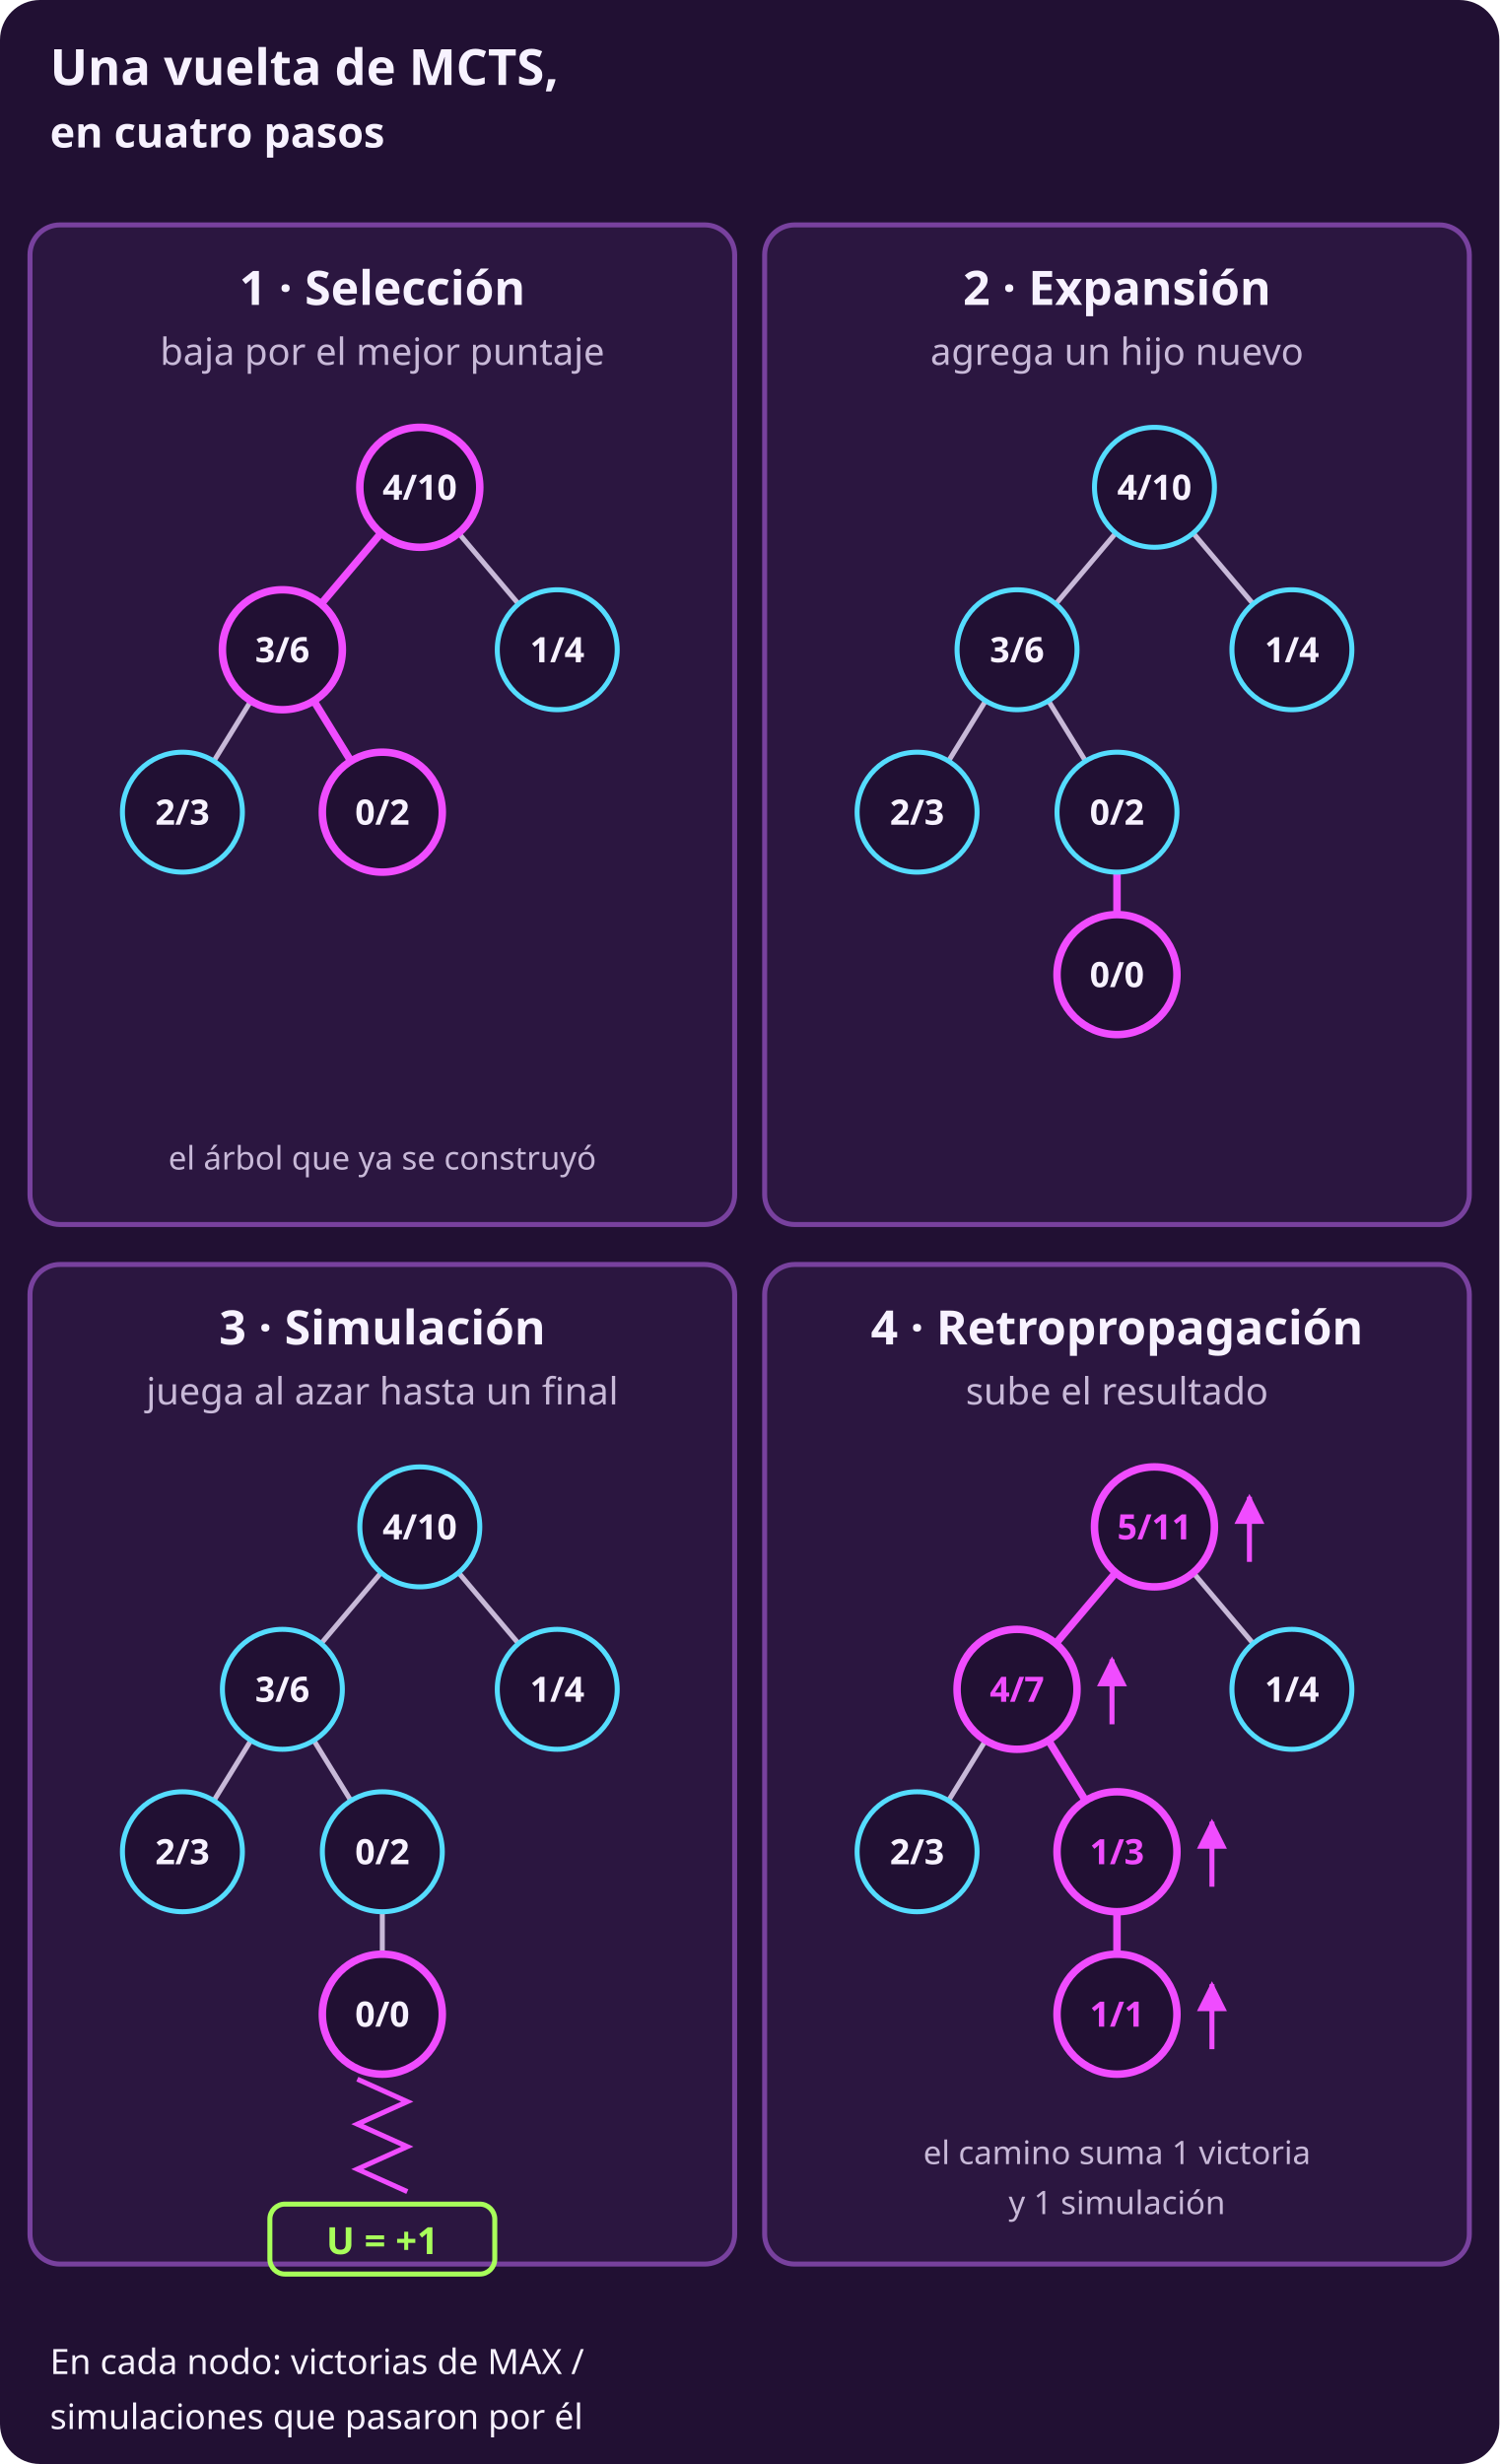
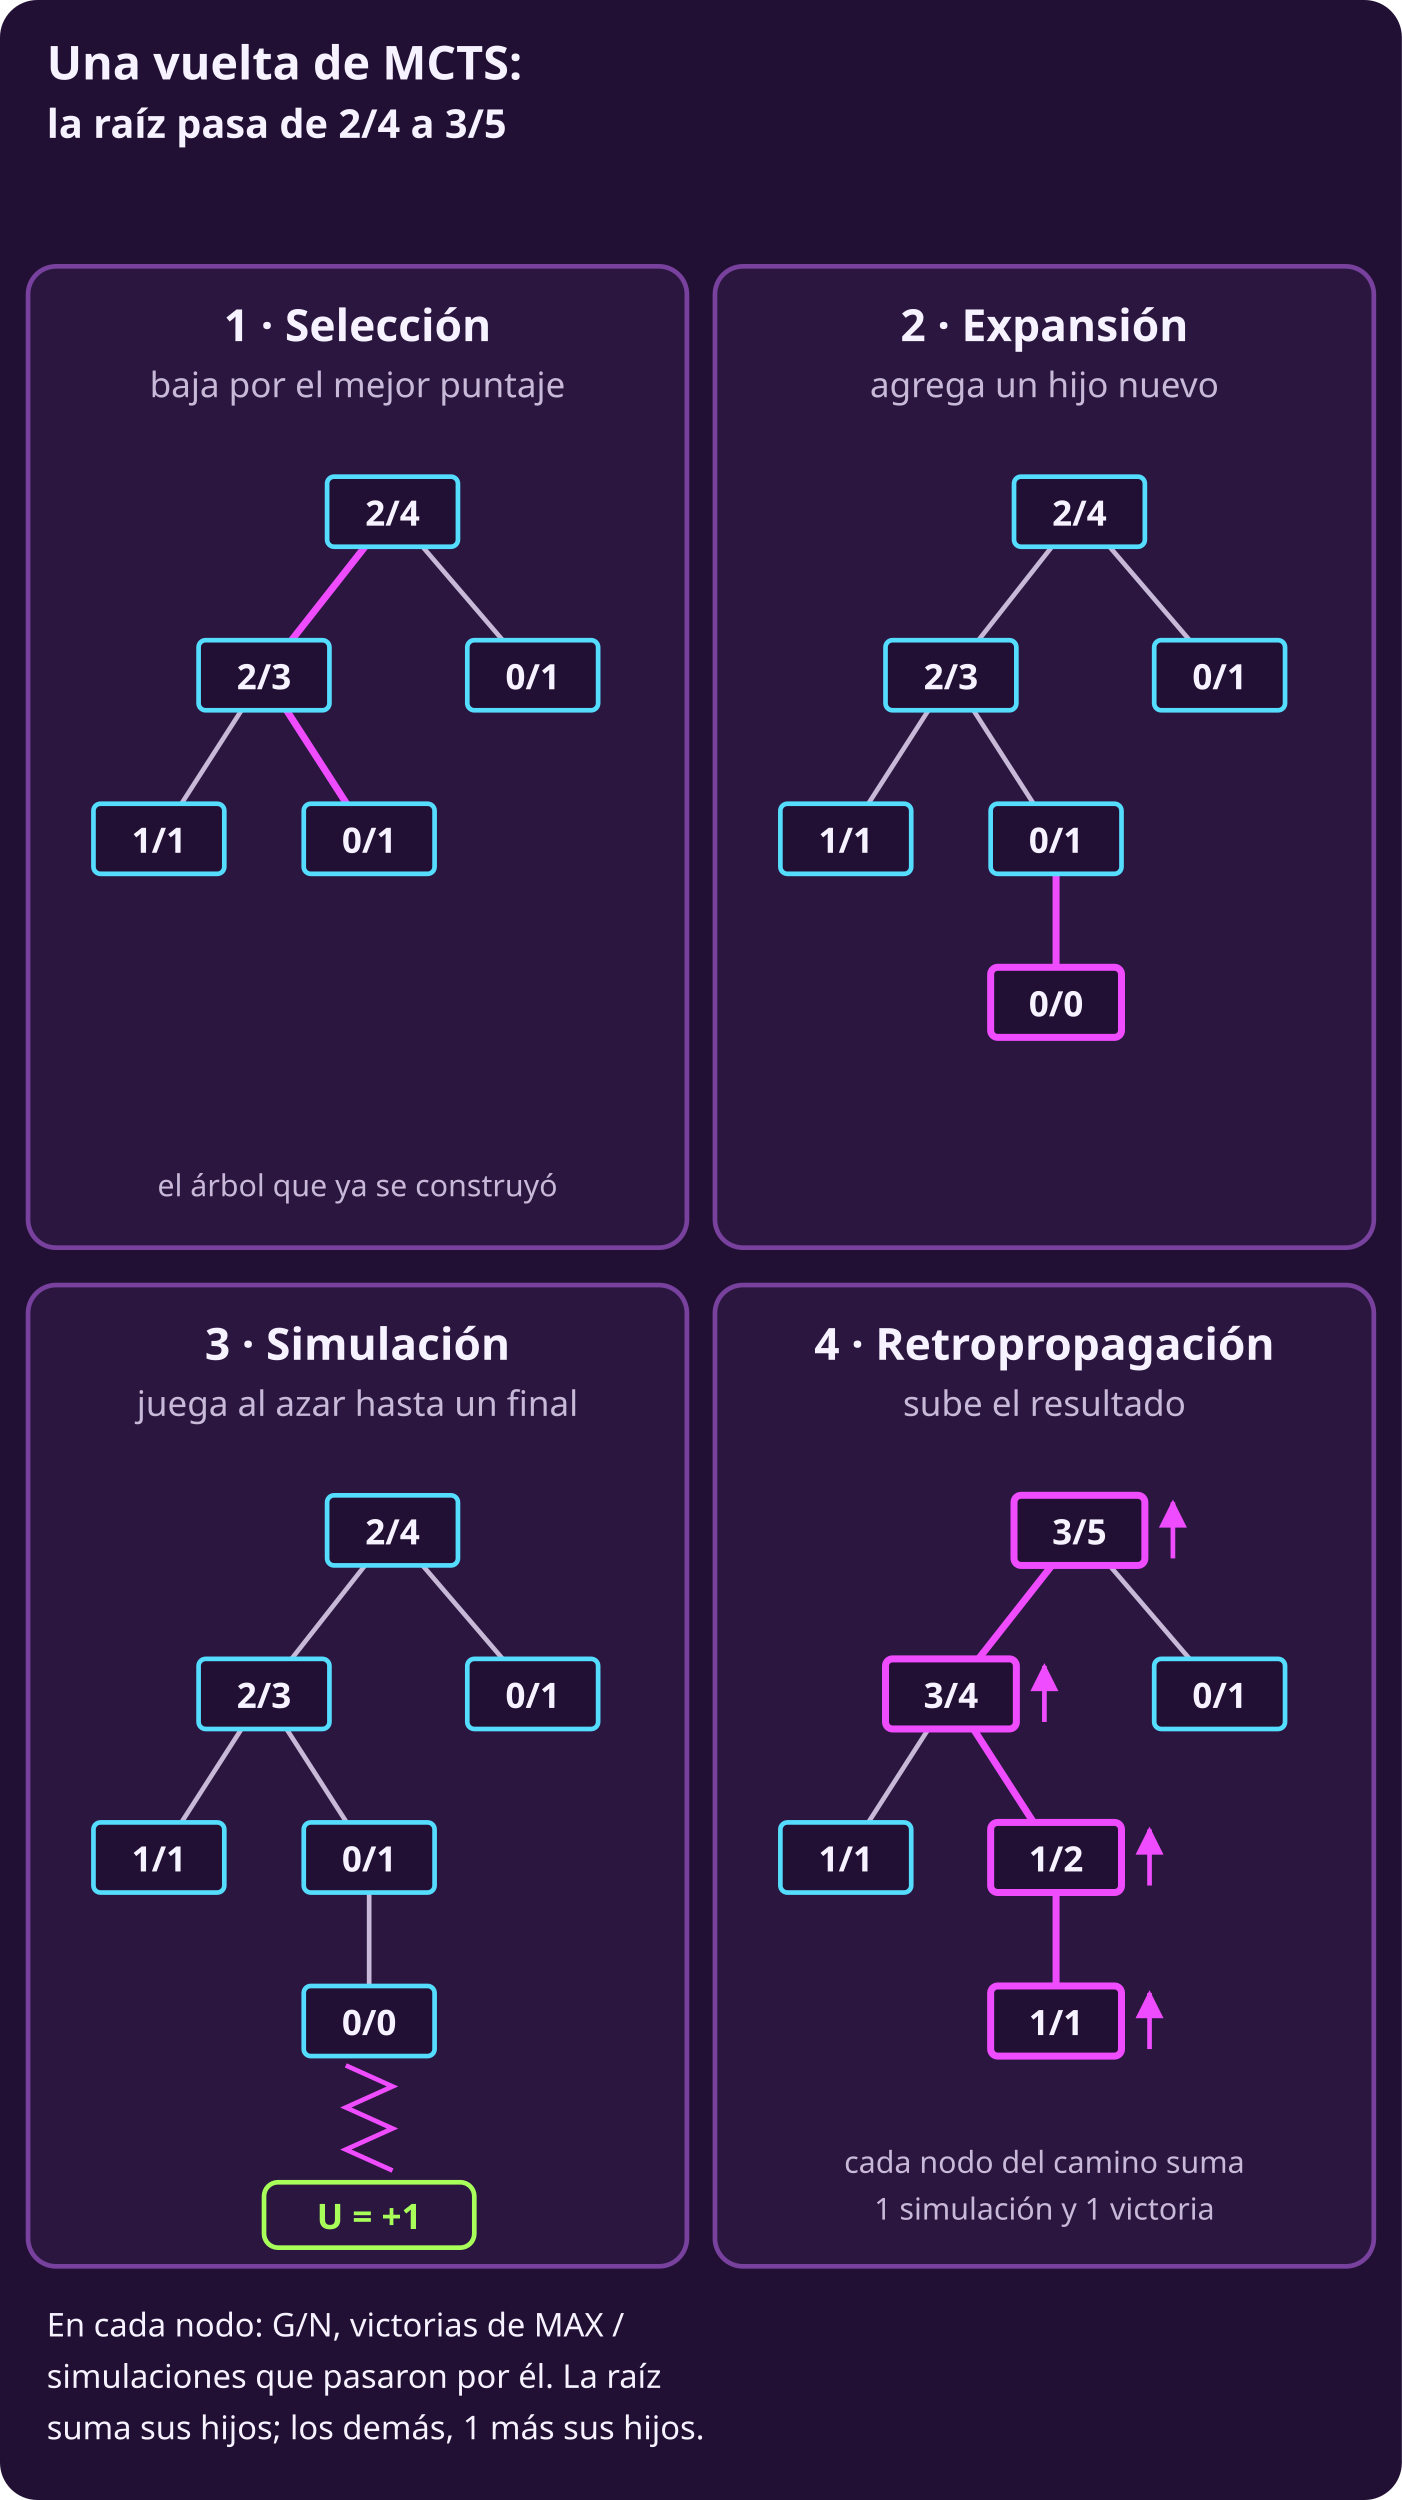
- <svg xmlns="http://www.w3.org/2000/svg" width="600" height="986" viewBox="0 0 600 986" role="img" aria-label="Cuatro paneles con el mismo árbol; cada nodo dice victorias de MAX entre simulaciones. 1, selección: desde la raíz se baja por el camino resaltado, eligiendo en cada nodo al hijo con mejor puntaje para quien mueve ahí: MAX en la raíz, MIN en el nodo 3/6, que baja por 0/2, donde MAX ganó menos. 2, expansión: se agrega un hijo nuevo, 0/0. 3, simulación: desde ese hijo se juega una partida al azar hasta un final, que aquí gana MAX, U = +1. 4, retropropagación: el resultado sube por el camino y cada nodo suma una simulación y una victoria: 4/10 pasa a 5/11.">
-   <rect x="0" y="0" width="600" height="986" rx="16" fill="#211033" />
+ <svg xmlns="http://www.w3.org/2000/svg" width="600" height="1070" viewBox="0 0 600 1070" role="img" aria-label="Cuatro paneles con el mismo árbol; cada nodo dice G/N: victorias de MAX entre simulaciones que pasaron por él. La raíz no simula: sus cuentas son la suma de las de sus hijos; cada otro nodo, su propia simulación más las de sus hijos. 1, selección: desde la raíz, 2/4, se baja por el camino resaltado eligiendo en cada nodo al hijo de mejor puntaje para quien mueve ahí: MAX en la raíz elige 2/3; MIN en ese nodo elige 0/1, donde MAX ganó menos. 2, expansión: se agrega un hijo nuevo, 0/0. 3, simulación: desde ese hijo se juega una partida al azar hasta un final, que aquí gana MAX, U = +1. 4, retropropagación: cada nodo del camino suma una simulación y, como ganó MAX, una victoria: 2/4 pasa a 3/5, 2/3 pasa a 3/4, 0/1 pasa a 1/2, 0/0 pasa a 1/1.">
+   <rect x="0" y="0" width="600" height="1070" rx="16" fill="#211033" />
  <defs>
    <marker id="p" viewBox="0 0 10 10" refX="9" refY="5" markerWidth="6" markerHeight="6" orient="auto-start-reverse">
      <path d="M 0 0 L 10 5 L 0 10 z" fill="#f04cff" />
    </marker>
    <marker id="s" viewBox="0 0 10 10" refX="9" refY="5" markerWidth="6" markerHeight="6" orient="auto-start-reverse">
      <path d="M 0 0 L 10 5 L 0 10 z" fill="#c8b9d8" />
    </marker>
  </defs>
-   <text x="20" y="34" fill="#f7f2ff" font-family="system-ui, sans-serif" font-size="20" font-weight="700" text-anchor="start">Una vuelta de MCTS,</text>
-   <text x="20" y="59" fill="#f7f2ff" font-family="system-ui, sans-serif" font-size="17" font-weight="700" text-anchor="start">en cuatro pasos</text>
-   <rect x="12" y="90" width="282" height="400" rx="12" fill="#2b1640" stroke="#78419e" stroke-width="2" />
-   <text x="153.0" y="122" fill="#f7f2ff" font-family="system-ui, sans-serif" font-size="19" font-weight="700" text-anchor="middle">1 · Selección</text>
-   <text x="153.0" y="146" fill="#c8b9d8" font-family="system-ui, sans-serif" font-size="15" font-weight="normal" text-anchor="middle">baja por el mejor puntaje</text>
-   <line x1="168.0" y1="195" x2="113.0" y2="260" stroke="#f04cff" stroke-width="3" />
-   <line x1="168.0" y1="195" x2="223.0" y2="260" stroke="#c8b9d8" stroke-width="2" />
-   <line x1="113.0" y1="260" x2="73.0" y2="325" stroke="#c8b9d8" stroke-width="2" />
-   <line x1="113.0" y1="260" x2="153.0" y2="325" stroke="#f04cff" stroke-width="3" />
-   <circle cx="168.0" cy="195" r="24" fill="#211033" stroke="#f04cff" stroke-width="3" />
-   <text x="168.0" y="200" fill="#f7f2ff" font-family="system-ui, sans-serif" font-size="14" font-weight="700" text-anchor="middle">4/10</text>
-   <circle cx="113.0" cy="260" r="24" fill="#211033" stroke="#f04cff" stroke-width="3" />
-   <text x="113.0" y="265" fill="#f7f2ff" font-family="system-ui, sans-serif" font-size="14" font-weight="700" text-anchor="middle">3/6</text>
-   <circle cx="223.0" cy="260" r="24" fill="#211033" stroke="#55ddff" stroke-width="2" />
-   <text x="223.0" y="265" fill="#f7f2ff" font-family="system-ui, sans-serif" font-size="14" font-weight="700" text-anchor="middle">1/4</text>
-   <circle cx="73.0" cy="325" r="24" fill="#211033" stroke="#55ddff" stroke-width="2" />
-   <text x="73.0" y="330" fill="#f7f2ff" font-family="system-ui, sans-serif" font-size="14" font-weight="700" text-anchor="middle">2/3</text>
-   <circle cx="153.0" cy="325" r="24" fill="#211033" stroke="#f04cff" stroke-width="3" />
-   <text x="153.0" y="330" fill="#f7f2ff" font-family="system-ui, sans-serif" font-size="14" font-weight="700" text-anchor="middle">0/2</text>
-   <text x="153.0" y="468" fill="#c8b9d8" font-family="system-ui, sans-serif" font-size="13" font-weight="normal" text-anchor="middle">el árbol que ya se construyó</text>
-   <rect x="306" y="90" width="282" height="400" rx="12" fill="#2b1640" stroke="#78419e" stroke-width="2" />
-   <text x="447.0" y="122" fill="#f7f2ff" font-family="system-ui, sans-serif" font-size="19" font-weight="700" text-anchor="middle">2 · Expansión</text>
-   <text x="447.0" y="146" fill="#c8b9d8" font-family="system-ui, sans-serif" font-size="15" font-weight="normal" text-anchor="middle">agrega un hijo nuevo</text>
-   <line x1="462.0" y1="195" x2="407.0" y2="260" stroke="#c8b9d8" stroke-width="2" />
-   <line x1="462.0" y1="195" x2="517.0" y2="260" stroke="#c8b9d8" stroke-width="2" />
-   <line x1="407.0" y1="260" x2="367.0" y2="325" stroke="#c8b9d8" stroke-width="2" />
-   <line x1="407.0" y1="260" x2="447.0" y2="325" stroke="#c8b9d8" stroke-width="2" />
-   <line x1="447.0" y1="325" x2="447.0" y2="390" stroke="#f04cff" stroke-width="3" />
-   <circle cx="462.0" cy="195" r="24" fill="#211033" stroke="#55ddff" stroke-width="2" />
-   <text x="462.0" y="200" fill="#f7f2ff" font-family="system-ui, sans-serif" font-size="14" font-weight="700" text-anchor="middle">4/10</text>
-   <circle cx="407.0" cy="260" r="24" fill="#211033" stroke="#55ddff" stroke-width="2" />
-   <text x="407.0" y="265" fill="#f7f2ff" font-family="system-ui, sans-serif" font-size="14" font-weight="700" text-anchor="middle">3/6</text>
-   <circle cx="517.0" cy="260" r="24" fill="#211033" stroke="#55ddff" stroke-width="2" />
-   <text x="517.0" y="265" fill="#f7f2ff" font-family="system-ui, sans-serif" font-size="14" font-weight="700" text-anchor="middle">1/4</text>
-   <circle cx="367.0" cy="325" r="24" fill="#211033" stroke="#55ddff" stroke-width="2" />
-   <text x="367.0" y="330" fill="#f7f2ff" font-family="system-ui, sans-serif" font-size="14" font-weight="700" text-anchor="middle">2/3</text>
-   <circle cx="447.0" cy="325" r="24" fill="#211033" stroke="#55ddff" stroke-width="2" />
-   <text x="447.0" y="330" fill="#f7f2ff" font-family="system-ui, sans-serif" font-size="14" font-weight="700" text-anchor="middle">0/2</text>
-   <circle cx="447.0" cy="390" r="24" fill="#211033" stroke="#f04cff" stroke-width="3" />
-   <text x="447.0" y="395" fill="#f7f2ff" font-family="system-ui, sans-serif" font-size="14" font-weight="700" text-anchor="middle">0/0</text>
-   <rect x="12" y="506" width="282" height="400" rx="12" fill="#2b1640" stroke="#78419e" stroke-width="2" />
-   <text x="153.0" y="538" fill="#f7f2ff" font-family="system-ui, sans-serif" font-size="19" font-weight="700" text-anchor="middle">3 · Simulación</text>
-   <text x="153.0" y="562" fill="#c8b9d8" font-family="system-ui, sans-serif" font-size="15" font-weight="normal" text-anchor="middle">juega al azar hasta un final</text>
-   <line x1="168.0" y1="611" x2="113.0" y2="676" stroke="#c8b9d8" stroke-width="2" />
-   <line x1="168.0" y1="611" x2="223.0" y2="676" stroke="#c8b9d8" stroke-width="2" />
-   <line x1="113.0" y1="676" x2="73.0" y2="741" stroke="#c8b9d8" stroke-width="2" />
-   <line x1="113.0" y1="676" x2="153.0" y2="741" stroke="#c8b9d8" stroke-width="2" />
-   <line x1="153.0" y1="741" x2="153.0" y2="806" stroke="#c8b9d8" stroke-width="2" />
-   <circle cx="168.0" cy="611" r="24" fill="#211033" stroke="#55ddff" stroke-width="2" />
-   <text x="168.0" y="616" fill="#f7f2ff" font-family="system-ui, sans-serif" font-size="14" font-weight="700" text-anchor="middle">4/10</text>
-   <circle cx="113.0" cy="676" r="24" fill="#211033" stroke="#55ddff" stroke-width="2" />
-   <text x="113.0" y="681" fill="#f7f2ff" font-family="system-ui, sans-serif" font-size="14" font-weight="700" text-anchor="middle">3/6</text>
-   <circle cx="223.0" cy="676" r="24" fill="#211033" stroke="#55ddff" stroke-width="2" />
-   <text x="223.0" y="681" fill="#f7f2ff" font-family="system-ui, sans-serif" font-size="14" font-weight="700" text-anchor="middle">1/4</text>
-   <circle cx="73.0" cy="741" r="24" fill="#211033" stroke="#55ddff" stroke-width="2" />
-   <text x="73.0" y="746" fill="#f7f2ff" font-family="system-ui, sans-serif" font-size="14" font-weight="700" text-anchor="middle">2/3</text>
-   <circle cx="153.0" cy="741" r="24" fill="#211033" stroke="#55ddff" stroke-width="2" />
-   <text x="153.0" y="746" fill="#f7f2ff" font-family="system-ui, sans-serif" font-size="14" font-weight="700" text-anchor="middle">0/2</text>
-   <circle cx="153.0" cy="806" r="24" fill="#211033" stroke="#f04cff" stroke-width="3" />
-   <text x="153.0" y="811" fill="#f7f2ff" font-family="system-ui, sans-serif" font-size="14" font-weight="700" text-anchor="middle">0/0</text>
-   <polyline points="143,832 163,841 143,850 163,859 143,868 163,877" fill="none" stroke="#f04cff" stroke-width="2" />
-   <rect x="108.0" y="882" width="90" height="28" rx="6" fill="none" stroke="#a8ff5a" stroke-width="2" />
-   <text x="153.0" y="902" fill="#a8ff5a" font-family="system-ui, sans-serif" font-size="15" font-weight="700" text-anchor="middle">U = +1</text>
-   <rect x="306" y="506" width="282" height="400" rx="12" fill="#2b1640" stroke="#78419e" stroke-width="2" />
-   <text x="447.0" y="538" fill="#f7f2ff" font-family="system-ui, sans-serif" font-size="19" font-weight="700" text-anchor="middle">4 · Retropropagación</text>
-   <text x="447.0" y="562" fill="#c8b9d8" font-family="system-ui, sans-serif" font-size="15" font-weight="normal" text-anchor="middle">sube el resultado</text>
-   <line x1="462.0" y1="611" x2="407.0" y2="676" stroke="#f04cff" stroke-width="3" />
-   <line x1="462.0" y1="611" x2="517.0" y2="676" stroke="#c8b9d8" stroke-width="2" />
-   <line x1="407.0" y1="676" x2="367.0" y2="741" stroke="#c8b9d8" stroke-width="2" />
-   <line x1="407.0" y1="676" x2="447.0" y2="741" stroke="#f04cff" stroke-width="3" />
-   <line x1="447.0" y1="741" x2="447.0" y2="806" stroke="#f04cff" stroke-width="3" />
-   <circle cx="462.0" cy="611" r="24" fill="#211033" stroke="#f04cff" stroke-width="3" />
-   <text x="462.0" y="616" fill="#f04cff" font-family="system-ui, sans-serif" font-size="14" font-weight="700" text-anchor="middle">5/11</text>
-   <circle cx="407.0" cy="676" r="24" fill="#211033" stroke="#f04cff" stroke-width="3" />
-   <text x="407.0" y="681" fill="#f04cff" font-family="system-ui, sans-serif" font-size="14" font-weight="700" text-anchor="middle">4/7</text>
-   <circle cx="517.0" cy="676" r="24" fill="#211033" stroke="#55ddff" stroke-width="2" />
-   <text x="517.0" y="681" fill="#f7f2ff" font-family="system-ui, sans-serif" font-size="14" font-weight="700" text-anchor="middle">1/4</text>
-   <circle cx="367.0" cy="741" r="24" fill="#211033" stroke="#55ddff" stroke-width="2" />
-   <text x="367.0" y="746" fill="#f7f2ff" font-family="system-ui, sans-serif" font-size="14" font-weight="700" text-anchor="middle">2/3</text>
-   <circle cx="447.0" cy="741" r="24" fill="#211033" stroke="#f04cff" stroke-width="3" />
-   <text x="447.0" y="746" fill="#f04cff" font-family="system-ui, sans-serif" font-size="14" font-weight="700" text-anchor="middle">1/3</text>
-   <circle cx="447.0" cy="806" r="24" fill="#211033" stroke="#f04cff" stroke-width="3" />
-   <text x="447.0" y="811" fill="#f04cff" font-family="system-ui, sans-serif" font-size="14" font-weight="700" text-anchor="middle">1/1</text>
-   <line x1="485.0" y1="820" x2="485.0" y2="794" stroke="#f04cff" stroke-width="2" marker-end="url(#p)" />
-   <line x1="485.0" y1="755" x2="485.0" y2="729" stroke="#f04cff" stroke-width="2" marker-end="url(#p)" />
-   <line x1="445.0" y1="690" x2="445.0" y2="664" stroke="#f04cff" stroke-width="2" marker-end="url(#p)" />
-   <line x1="500.0" y1="625" x2="500.0" y2="599" stroke="#f04cff" stroke-width="2" marker-end="url(#p)" />
-   <text x="447.0" y="866" fill="#c8b9d8" font-family="system-ui, sans-serif" font-size="13" font-weight="normal" text-anchor="middle">el camino suma 1 victoria</text>
-   <text x="447.0" y="886" fill="#c8b9d8" font-family="system-ui, sans-serif" font-size="13" font-weight="normal" text-anchor="middle">y 1 simulación</text>
-   <text x="20" y="950" fill="#f7f2ff" font-family="system-ui, sans-serif" font-size="14" font-weight="normal" text-anchor="start">En cada nodo: victorias de MAX /</text>
-   <text x="20" y="972" fill="#f7f2ff" font-family="system-ui, sans-serif" font-size="14" font-weight="normal" text-anchor="start">simulaciones que pasaron por él</text>
+   <text x="20" y="34" fill="#f7f2ff" font-family="system-ui, sans-serif" font-size="20" font-weight="700" text-anchor="start">Una vuelta de MCTS:</text>
+   <text x="20" y="59" fill="#f7f2ff" font-family="system-ui, sans-serif" font-size="17" font-weight="700" text-anchor="start">la raíz pasa de 2/4 a 3/5</text>
+   <rect x="12" y="114" width="282" height="420" rx="12" fill="#2b1640" stroke="#78419e" stroke-width="2" />
+   <text x="153.0" y="146" fill="#f7f2ff" font-family="system-ui, sans-serif" font-size="19" font-weight="700" text-anchor="middle">1 · Selección</text>
+   <text x="153.0" y="170" fill="#c8b9d8" font-family="system-ui, sans-serif" font-size="15" font-weight="normal" text-anchor="middle">baja por el mejor puntaje</text>
+   <line x1="168.0" y1="219" x2="113.0" y2="289" stroke="#f04cff" stroke-width="3" />
+   <line x1="168.0" y1="219" x2="228.0" y2="289" stroke="#c8b9d8" stroke-width="2" />
+   <line x1="113.0" y1="289" x2="68.0" y2="359" stroke="#c8b9d8" stroke-width="2" />
+   <line x1="113.0" y1="289" x2="158.0" y2="359" stroke="#f04cff" stroke-width="3" />
+   <rect x="140.0" y="204.0" width="56" height="30" rx="3" fill="#211033" stroke="#55ddff" stroke-width="2" />
+   <text x="168.0" y="225" fill="#f7f2ff" font-family="system-ui, sans-serif" font-size="15" font-weight="700" text-anchor="middle">2/4</text>
+   <rect x="85.0" y="274.0" width="56" height="30" rx="3" fill="#211033" stroke="#55ddff" stroke-width="2" />
+   <text x="113.0" y="295" fill="#f7f2ff" font-family="system-ui, sans-serif" font-size="15" font-weight="700" text-anchor="middle">2/3</text>
+   <rect x="200.0" y="274.0" width="56" height="30" rx="3" fill="#211033" stroke="#55ddff" stroke-width="2" />
+   <text x="228.0" y="295" fill="#f7f2ff" font-family="system-ui, sans-serif" font-size="15" font-weight="700" text-anchor="middle">0/1</text>
+   <rect x="40.0" y="344.0" width="56" height="30" rx="3" fill="#211033" stroke="#55ddff" stroke-width="2" />
+   <text x="68.0" y="365" fill="#f7f2ff" font-family="system-ui, sans-serif" font-size="15" font-weight="700" text-anchor="middle">1/1</text>
+   <rect x="130.0" y="344.0" width="56" height="30" rx="3" fill="#211033" stroke="#55ddff" stroke-width="2" />
+   <text x="158.0" y="365" fill="#f7f2ff" font-family="system-ui, sans-serif" font-size="15" font-weight="700" text-anchor="middle">0/1</text>
+   <text x="153.0" y="512" fill="#c8b9d8" font-family="system-ui, sans-serif" font-size="13" font-weight="normal" text-anchor="middle">el árbol que ya se construyó</text>
+   <rect x="306" y="114" width="282" height="420" rx="12" fill="#2b1640" stroke="#78419e" stroke-width="2" />
+   <text x="447.0" y="146" fill="#f7f2ff" font-family="system-ui, sans-serif" font-size="19" font-weight="700" text-anchor="middle">2 · Expansión</text>
+   <text x="447.0" y="170" fill="#c8b9d8" font-family="system-ui, sans-serif" font-size="15" font-weight="normal" text-anchor="middle">agrega un hijo nuevo</text>
+   <line x1="462.0" y1="219" x2="407.0" y2="289" stroke="#c8b9d8" stroke-width="2" />
+   <line x1="462.0" y1="219" x2="522.0" y2="289" stroke="#c8b9d8" stroke-width="2" />
+   <line x1="407.0" y1="289" x2="362.0" y2="359" stroke="#c8b9d8" stroke-width="2" />
+   <line x1="407.0" y1="289" x2="452.0" y2="359" stroke="#c8b9d8" stroke-width="2" />
+   <line x1="452.0" y1="359" x2="452.0" y2="429" stroke="#f04cff" stroke-width="3" />
+   <rect x="434.0" y="204.0" width="56" height="30" rx="3" fill="#211033" stroke="#55ddff" stroke-width="2" />
+   <text x="462.0" y="225" fill="#f7f2ff" font-family="system-ui, sans-serif" font-size="15" font-weight="700" text-anchor="middle">2/4</text>
+   <rect x="379.0" y="274.0" width="56" height="30" rx="3" fill="#211033" stroke="#55ddff" stroke-width="2" />
+   <text x="407.0" y="295" fill="#f7f2ff" font-family="system-ui, sans-serif" font-size="15" font-weight="700" text-anchor="middle">2/3</text>
+   <rect x="494.0" y="274.0" width="56" height="30" rx="3" fill="#211033" stroke="#55ddff" stroke-width="2" />
+   <text x="522.0" y="295" fill="#f7f2ff" font-family="system-ui, sans-serif" font-size="15" font-weight="700" text-anchor="middle">0/1</text>
+   <rect x="334.0" y="344.0" width="56" height="30" rx="3" fill="#211033" stroke="#55ddff" stroke-width="2" />
+   <text x="362.0" y="365" fill="#f7f2ff" font-family="system-ui, sans-serif" font-size="15" font-weight="700" text-anchor="middle">1/1</text>
+   <rect x="424.0" y="344.0" width="56" height="30" rx="3" fill="#211033" stroke="#55ddff" stroke-width="2" />
+   <text x="452.0" y="365" fill="#f7f2ff" font-family="system-ui, sans-serif" font-size="15" font-weight="700" text-anchor="middle">0/1</text>
+   <rect x="424.0" y="414.0" width="56" height="30" rx="3" fill="#211033" stroke="#f04cff" stroke-width="3" />
+   <text x="452.0" y="435" fill="#f7f2ff" font-family="system-ui, sans-serif" font-size="15" font-weight="700" text-anchor="middle">0/0</text>
+   <rect x="12" y="550" width="282" height="420" rx="12" fill="#2b1640" stroke="#78419e" stroke-width="2" />
+   <text x="153.0" y="582" fill="#f7f2ff" font-family="system-ui, sans-serif" font-size="19" font-weight="700" text-anchor="middle">3 · Simulación</text>
+   <text x="153.0" y="606" fill="#c8b9d8" font-family="system-ui, sans-serif" font-size="15" font-weight="normal" text-anchor="middle">juega al azar hasta un final</text>
+   <line x1="168.0" y1="655" x2="113.0" y2="725" stroke="#c8b9d8" stroke-width="2" />
+   <line x1="168.0" y1="655" x2="228.0" y2="725" stroke="#c8b9d8" stroke-width="2" />
+   <line x1="113.0" y1="725" x2="68.0" y2="795" stroke="#c8b9d8" stroke-width="2" />
+   <line x1="113.0" y1="725" x2="158.0" y2="795" stroke="#c8b9d8" stroke-width="2" />
+   <line x1="158.0" y1="795" x2="158.0" y2="865" stroke="#c8b9d8" stroke-width="2" />
+   <rect x="140.0" y="640.0" width="56" height="30" rx="3" fill="#211033" stroke="#55ddff" stroke-width="2" />
+   <text x="168.0" y="661" fill="#f7f2ff" font-family="system-ui, sans-serif" font-size="15" font-weight="700" text-anchor="middle">2/4</text>
+   <rect x="85.0" y="710.0" width="56" height="30" rx="3" fill="#211033" stroke="#55ddff" stroke-width="2" />
+   <text x="113.0" y="731" fill="#f7f2ff" font-family="system-ui, sans-serif" font-size="15" font-weight="700" text-anchor="middle">2/3</text>
+   <rect x="200.0" y="710.0" width="56" height="30" rx="3" fill="#211033" stroke="#55ddff" stroke-width="2" />
+   <text x="228.0" y="731" fill="#f7f2ff" font-family="system-ui, sans-serif" font-size="15" font-weight="700" text-anchor="middle">0/1</text>
+   <rect x="40.0" y="780.0" width="56" height="30" rx="3" fill="#211033" stroke="#55ddff" stroke-width="2" />
+   <text x="68.0" y="801" fill="#f7f2ff" font-family="system-ui, sans-serif" font-size="15" font-weight="700" text-anchor="middle">1/1</text>
+   <rect x="130.0" y="780.0" width="56" height="30" rx="3" fill="#211033" stroke="#55ddff" stroke-width="2" />
+   <text x="158.0" y="801" fill="#f7f2ff" font-family="system-ui, sans-serif" font-size="15" font-weight="700" text-anchor="middle">0/1</text>
+   <rect x="130.0" y="850.0" width="56" height="30" rx="3" fill="#211033" stroke="#55ddff" stroke-width="2" />
+   <text x="158.0" y="871" fill="#f7f2ff" font-family="system-ui, sans-serif" font-size="15" font-weight="700" text-anchor="middle">0/0</text>
+   <polyline points="148,884 168,893 148,902 168,911 148,920 168,929" fill="none" stroke="#f04cff" stroke-width="2" />
+   <rect x="113.0" y="934.0" width="90" height="28" rx="6" fill="none" stroke="#a8ff5a" stroke-width="2" />
+   <text x="158.0" y="954.0" fill="#a8ff5a" font-family="system-ui, sans-serif" font-size="15" font-weight="700" text-anchor="middle">U = +1</text>
+   <rect x="306" y="550" width="282" height="420" rx="12" fill="#2b1640" stroke="#78419e" stroke-width="2" />
+   <text x="447.0" y="582" fill="#f7f2ff" font-family="system-ui, sans-serif" font-size="19" font-weight="700" text-anchor="middle">4 · Retropropagación</text>
+   <text x="447.0" y="606" fill="#c8b9d8" font-family="system-ui, sans-serif" font-size="15" font-weight="normal" text-anchor="middle">sube el resultado</text>
+   <line x1="462.0" y1="655" x2="407.0" y2="725" stroke="#f04cff" stroke-width="3" />
+   <line x1="462.0" y1="655" x2="522.0" y2="725" stroke="#c8b9d8" stroke-width="2" />
+   <line x1="407.0" y1="725" x2="362.0" y2="795" stroke="#c8b9d8" stroke-width="2" />
+   <line x1="407.0" y1="725" x2="452.0" y2="795" stroke="#f04cff" stroke-width="3" />
+   <line x1="452.0" y1="795" x2="452.0" y2="865" stroke="#f04cff" stroke-width="3" />
+   <rect x="434.0" y="640.0" width="56" height="30" rx="3" fill="#211033" stroke="#f04cff" stroke-width="3" />
+   <text x="462.0" y="661" fill="#f7f2ff" font-family="system-ui, sans-serif" font-size="15" font-weight="700" text-anchor="middle">3/5</text>
+   <rect x="379.0" y="710.0" width="56" height="30" rx="3" fill="#211033" stroke="#f04cff" stroke-width="3" />
+   <text x="407.0" y="731" fill="#f7f2ff" font-family="system-ui, sans-serif" font-size="15" font-weight="700" text-anchor="middle">3/4</text>
+   <rect x="494.0" y="710.0" width="56" height="30" rx="3" fill="#211033" stroke="#55ddff" stroke-width="2" />
+   <text x="522.0" y="731" fill="#f7f2ff" font-family="system-ui, sans-serif" font-size="15" font-weight="700" text-anchor="middle">0/1</text>
+   <rect x="334.0" y="780.0" width="56" height="30" rx="3" fill="#211033" stroke="#55ddff" stroke-width="2" />
+   <text x="362.0" y="801" fill="#f7f2ff" font-family="system-ui, sans-serif" font-size="15" font-weight="700" text-anchor="middle">1/1</text>
+   <rect x="424.0" y="780.0" width="56" height="30" rx="3" fill="#211033" stroke="#f04cff" stroke-width="3" />
+   <text x="452.0" y="801" fill="#f7f2ff" font-family="system-ui, sans-serif" font-size="15" font-weight="700" text-anchor="middle">1/2</text>
+   <rect x="424.0" y="850.0" width="56" height="30" rx="3" fill="#211033" stroke="#f04cff" stroke-width="3" />
+   <text x="452.0" y="871" fill="#f7f2ff" font-family="system-ui, sans-serif" font-size="15" font-weight="700" text-anchor="middle">1/1</text>
+   <line x1="492.0" y1="877" x2="492.0" y2="853" stroke="#f04cff" stroke-width="2" marker-end="url(#p)" />
+   <line x1="492.0" y1="807" x2="492.0" y2="783" stroke="#f04cff" stroke-width="2" marker-end="url(#p)" />
+   <line x1="447.0" y1="737" x2="447.0" y2="713" stroke="#f04cff" stroke-width="2" marker-end="url(#p)" />
+   <line x1="502.0" y1="667" x2="502.0" y2="643" stroke="#f04cff" stroke-width="2" marker-end="url(#p)" />
+   <text x="447.0" y="930" fill="#c8b9d8" font-family="system-ui, sans-serif" font-size="13" font-weight="normal" text-anchor="middle">cada nodo del camino suma</text>
+   <text x="447.0" y="950" fill="#c8b9d8" font-family="system-ui, sans-serif" font-size="13" font-weight="normal" text-anchor="middle">1 simulación y 1 victoria</text>
+   <text x="20" y="1000" fill="#f7f2ff" font-family="system-ui, sans-serif" font-size="14" font-weight="normal" text-anchor="start">En cada nodo: G/N, victorias de MAX /</text>
+   <text x="20" y="1022" fill="#f7f2ff" font-family="system-ui, sans-serif" font-size="14" font-weight="normal" text-anchor="start">simulaciones que pasaron por él. La raíz</text>
+   <text x="20" y="1044" fill="#f7f2ff" font-family="system-ui, sans-serif" font-size="14" font-weight="normal" text-anchor="start">suma sus hijos; los demás, 1 más sus hijos.</text>
</svg>
